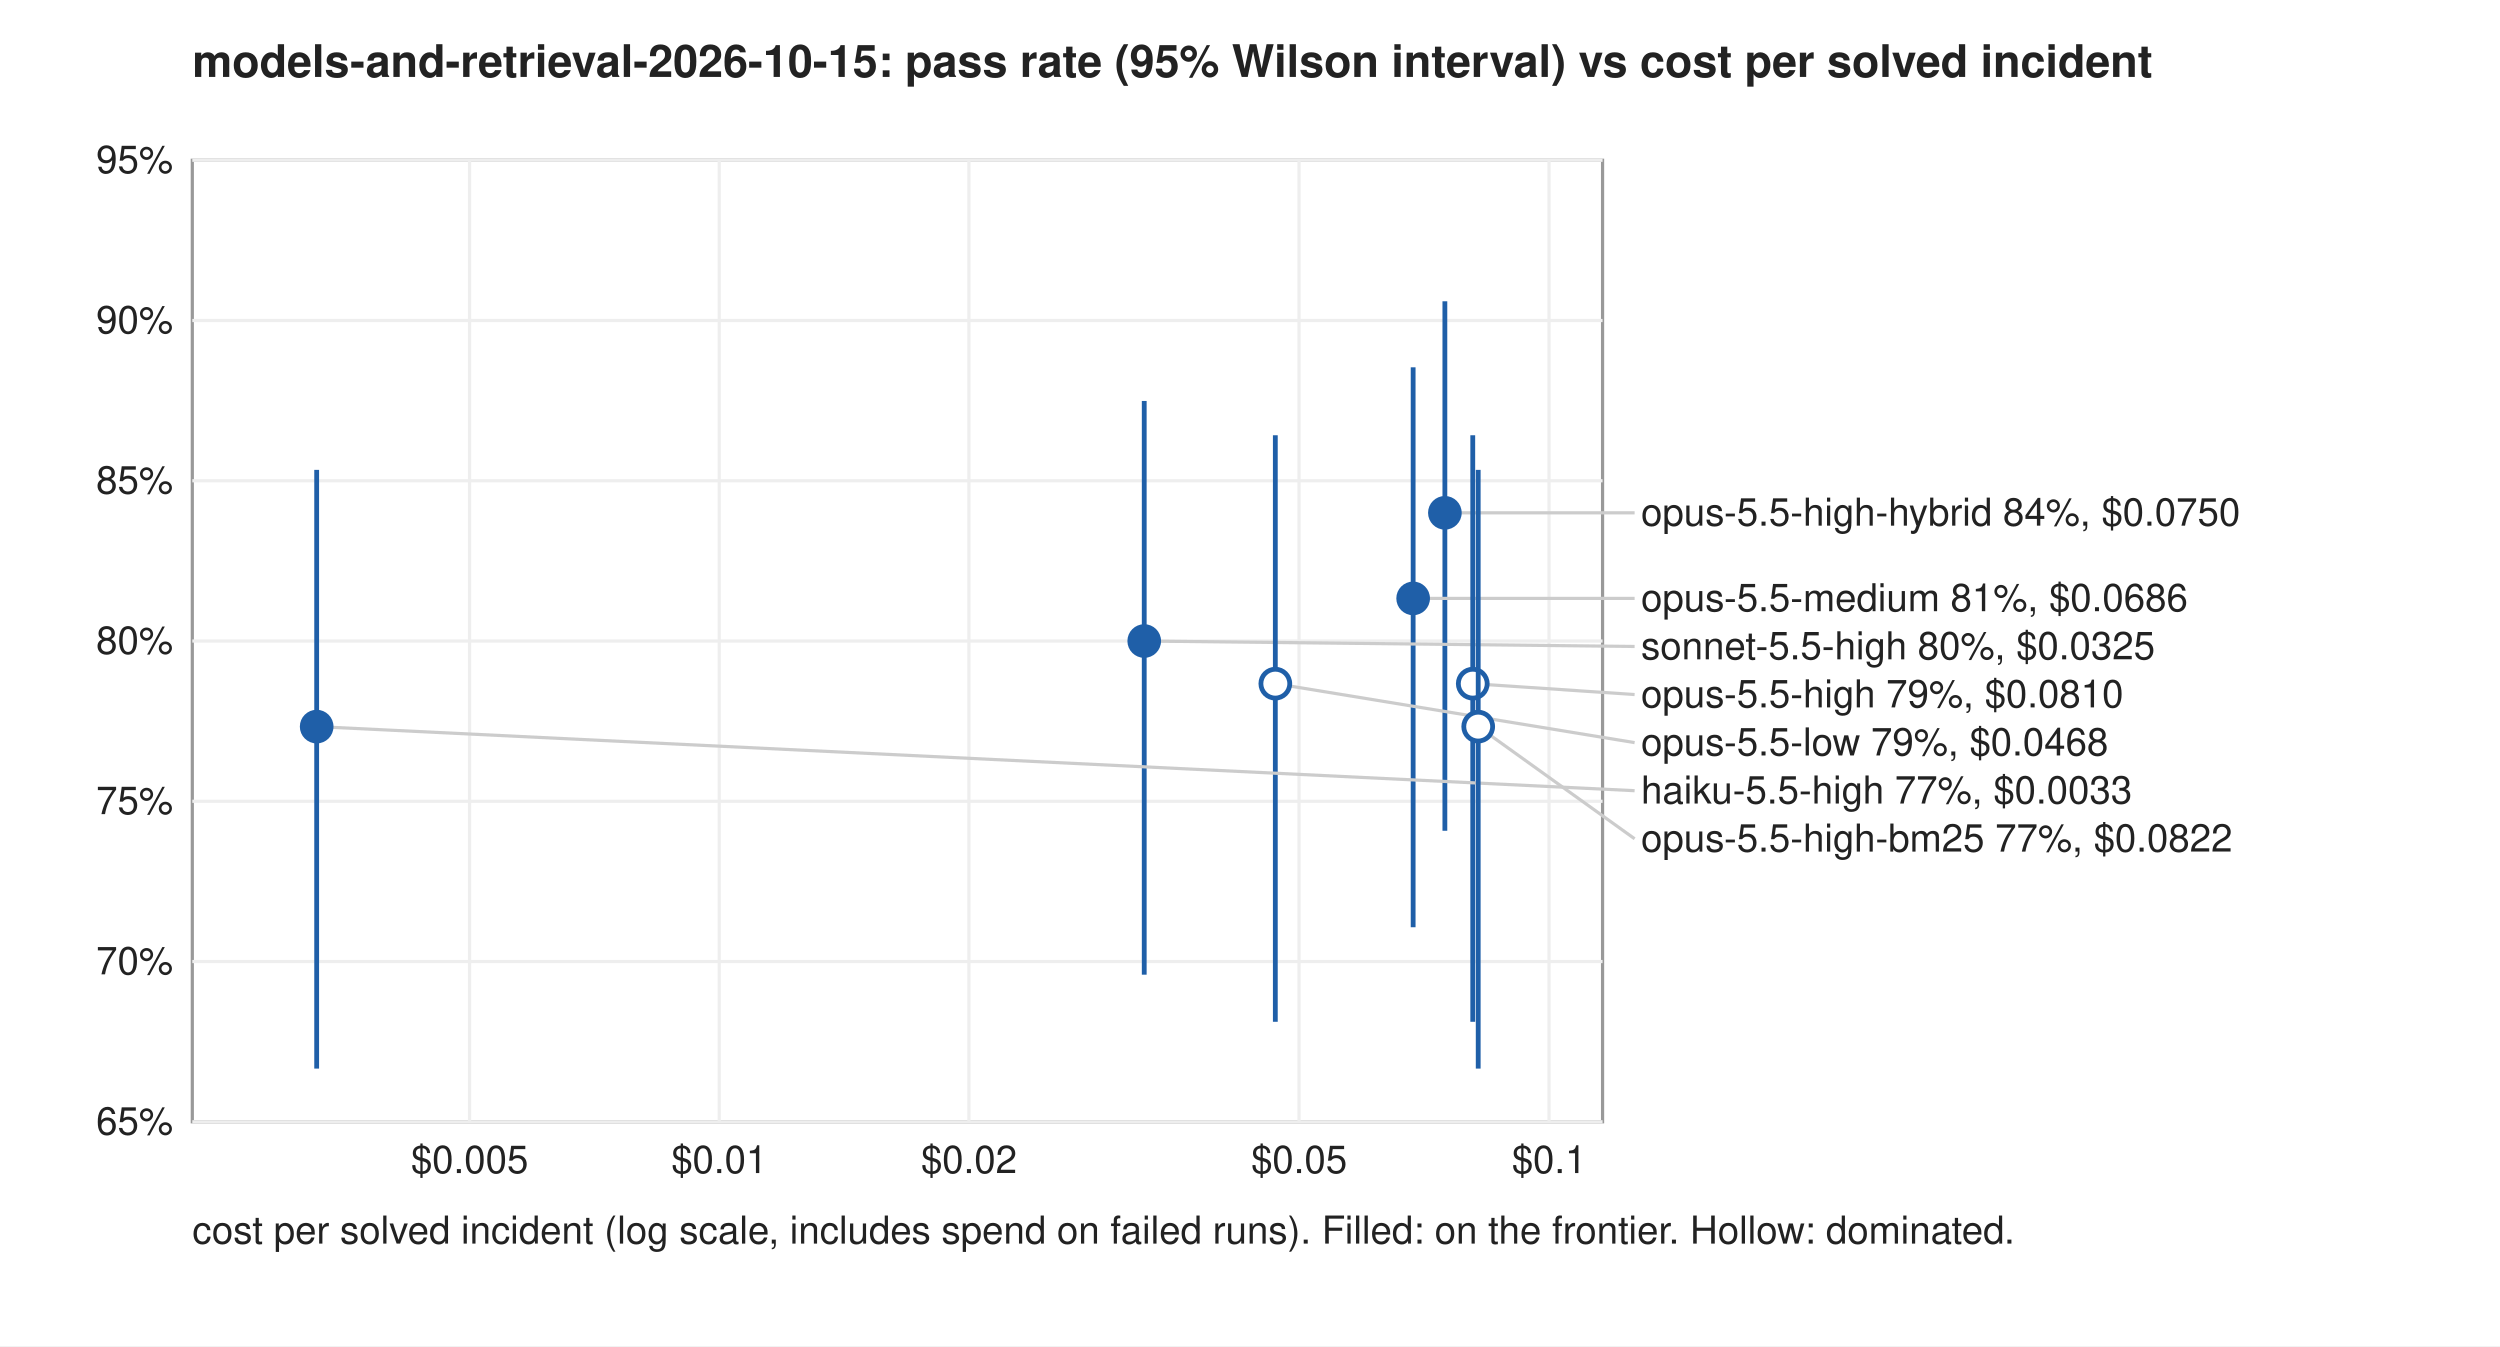
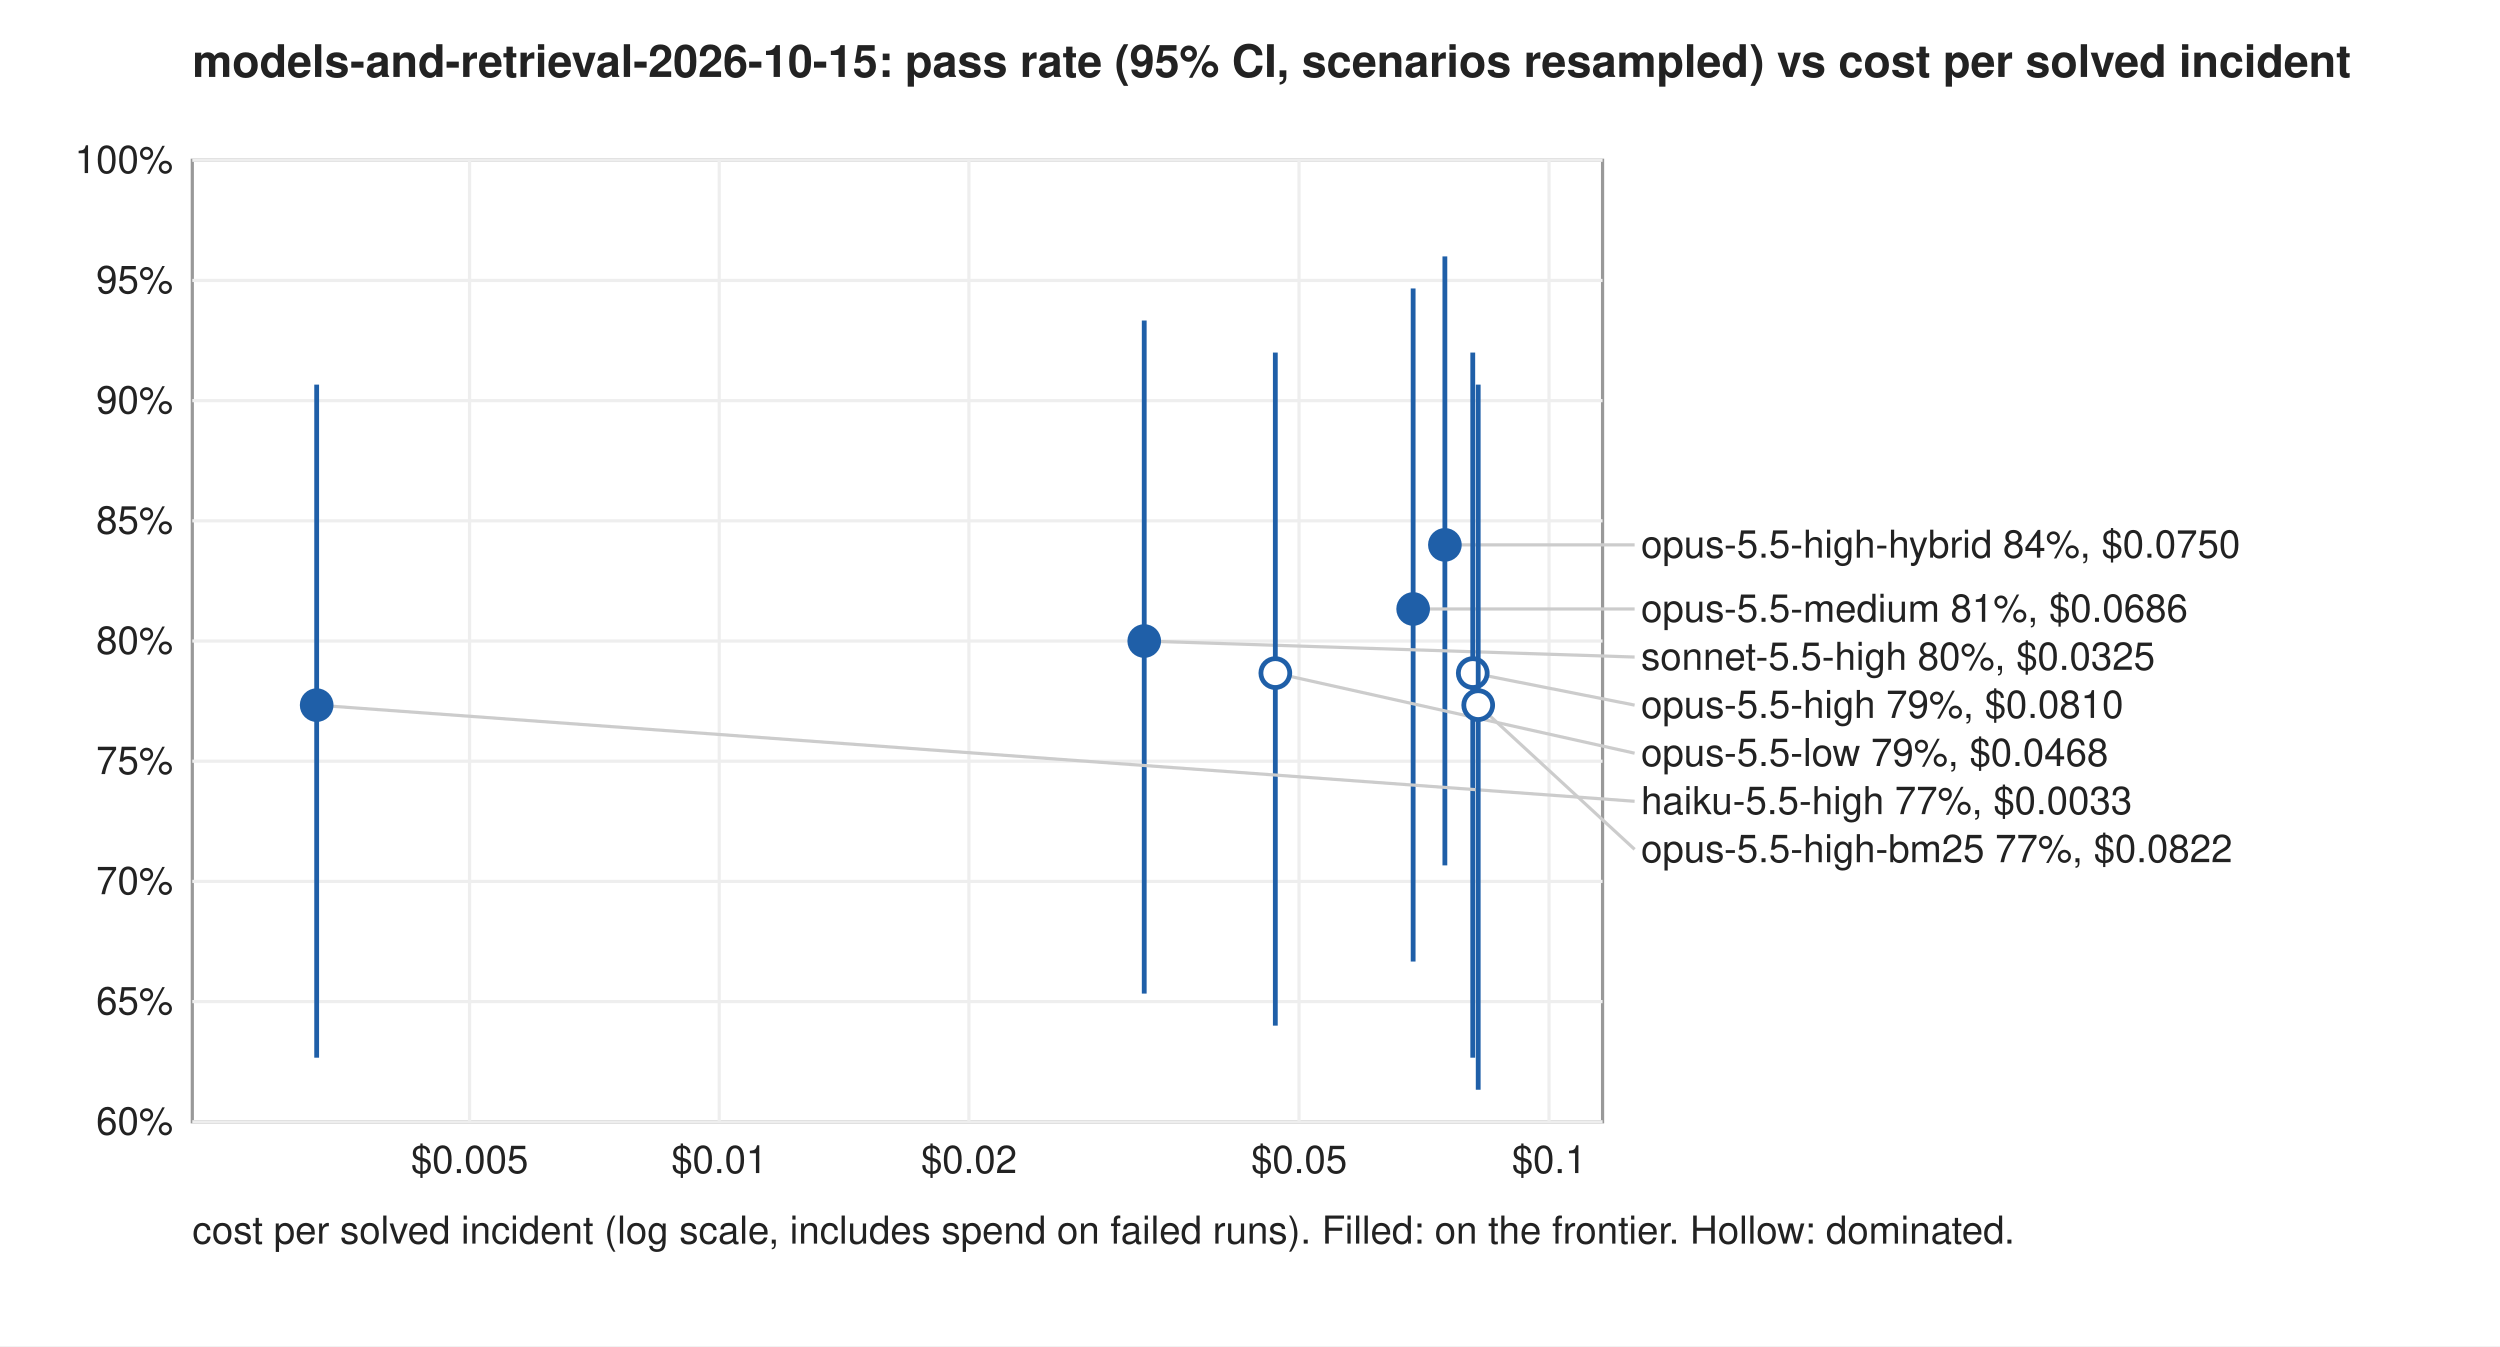
<svg xmlns="http://www.w3.org/2000/svg" width="780" height="420" viewBox="0 0 780 420" role="img">
  <rect width="780" height="420" fill="#fff" />
-   <text x="60" y="24" font-family="Helvetica, Arial, sans-serif" fill="#222" font-size="14" font-weight="bold">models-and-retrieval-2026-10-15: pass rate (95% Wilson interval) vs cost per solved incident</text>
+   <text x="60" y="24" font-family="Helvetica, Arial, sans-serif" fill="#222" font-size="14" font-weight="bold">models-and-retrieval-2026-10-15: pass rate (95% CI, scenarios resampled) vs cost per solved incident</text>
  <rect x="60" y="50" width="440" height="300" fill="none" stroke="#999" />
  <line x1="60" y1="350.0" x2="500" y2="350.0" stroke="#eee" />
-   <text x="54" y="354.0" font-family="Helvetica, Arial, sans-serif" fill="#222" font-size="12" text-anchor="end">65%</text>
-   <line x1="60" y1="300.0" x2="500" y2="300.0" stroke="#eee" />
-   <text x="54" y="304.0" font-family="Helvetica, Arial, sans-serif" fill="#222" font-size="12" text-anchor="end">70%</text>
-   <line x1="60" y1="250.0" x2="500" y2="250.0" stroke="#eee" />
-   <text x="54" y="254.0" font-family="Helvetica, Arial, sans-serif" fill="#222" font-size="12" text-anchor="end">75%</text>
+   <text x="54" y="354.0" font-family="Helvetica, Arial, sans-serif" fill="#222" font-size="12" text-anchor="end">60%</text>
+   <line x1="60" y1="312.5" x2="500" y2="312.5" stroke="#eee" />
+   <text x="54" y="316.5" font-family="Helvetica, Arial, sans-serif" fill="#222" font-size="12" text-anchor="end">65%</text>
+   <line x1="60" y1="275.0" x2="500" y2="275.0" stroke="#eee" />
+   <text x="54" y="279.0" font-family="Helvetica, Arial, sans-serif" fill="#222" font-size="12" text-anchor="end">70%</text>
+   <line x1="60" y1="237.5" x2="500" y2="237.5" stroke="#eee" />
+   <text x="54" y="241.5" font-family="Helvetica, Arial, sans-serif" fill="#222" font-size="12" text-anchor="end">75%</text>
  <line x1="60" y1="200.0" x2="500" y2="200.0" stroke="#eee" />
  <text x="54" y="204.0" font-family="Helvetica, Arial, sans-serif" fill="#222" font-size="12" text-anchor="end">80%</text>
-   <line x1="60" y1="150.0" x2="500" y2="150.0" stroke="#eee" />
-   <text x="54" y="154.0" font-family="Helvetica, Arial, sans-serif" fill="#222" font-size="12" text-anchor="end">85%</text>
-   <line x1="60" y1="100.0" x2="500" y2="100.0" stroke="#eee" />
-   <text x="54" y="104.0" font-family="Helvetica, Arial, sans-serif" fill="#222" font-size="12" text-anchor="end">90%</text>
+   <line x1="60" y1="162.5" x2="500" y2="162.5" stroke="#eee" />
+   <text x="54" y="166.5" font-family="Helvetica, Arial, sans-serif" fill="#222" font-size="12" text-anchor="end">85%</text>
+   <line x1="60" y1="125.0" x2="500" y2="125.0" stroke="#eee" />
+   <text x="54" y="129.0" font-family="Helvetica, Arial, sans-serif" fill="#222" font-size="12" text-anchor="end">90%</text>
+   <line x1="60" y1="87.5" x2="500" y2="87.5" stroke="#eee" />
+   <text x="54" y="91.5" font-family="Helvetica, Arial, sans-serif" fill="#222" font-size="12" text-anchor="end">95%</text>
  <line x1="60" y1="50.0" x2="500" y2="50.0" stroke="#eee" />
-   <text x="54" y="54.0" font-family="Helvetica, Arial, sans-serif" fill="#222" font-size="12" text-anchor="end">95%</text>
+   <text x="54" y="54.0" font-family="Helvetica, Arial, sans-serif" fill="#222" font-size="12" text-anchor="end">100%</text>
  <line x1="146.5" y1="50" x2="146.5" y2="350" stroke="#eee" />
  <text x="146.5" y="366" font-family="Helvetica, Arial, sans-serif" fill="#222" font-size="12" text-anchor="middle">$0.005</text>
  <line x1="224.4" y1="50" x2="224.4" y2="350" stroke="#eee" />
  <text x="224.4" y="366" font-family="Helvetica, Arial, sans-serif" fill="#222" font-size="12" text-anchor="middle">$0.01</text>
  <line x1="302.3" y1="50" x2="302.3" y2="350" stroke="#eee" />
  <text x="302.3" y="366" font-family="Helvetica, Arial, sans-serif" fill="#222" font-size="12" text-anchor="middle">$0.02</text>
  <line x1="405.3" y1="50" x2="405.3" y2="350" stroke="#eee" />
  <text x="405.3" y="366" font-family="Helvetica, Arial, sans-serif" fill="#222" font-size="12" text-anchor="middle">$0.05</text>
  <line x1="483.3" y1="50" x2="483.3" y2="350" stroke="#eee" />
  <text x="483.3" y="366" font-family="Helvetica, Arial, sans-serif" fill="#222" font-size="12" text-anchor="middle">$0.1</text>
  <g data-config="opus-5.5-high-hybrid">
-     <line x1="450.8" y1="160.0" x2="510" y2="160.0" stroke="#ccc" />
-     <line x1="450.8" y1="259.2" x2="450.8" y2="94.0" stroke="#1f5fa8" stroke-width="1.5" />
-     <circle cx="450.8" cy="160.0" r="4.5" fill="#1f5fa8" stroke="#1f5fa8" stroke-width="1.5" />
-     <text x="512" y="164.0" font-family="Helvetica, Arial, sans-serif" fill="#222" font-size="12">opus-5.5-high-hybrid 84%, $0.0750</text>
+     <line x1="450.8" y1="170.0" x2="510" y2="170.0" stroke="#ccc" />
+     <line x1="450.8" y1="270.0" x2="450.8" y2="80.0" stroke="#1f5fa8" stroke-width="1.5" />
+     <circle cx="450.8" cy="170.0" r="4.5" fill="#1f5fa8" stroke="#1f5fa8" stroke-width="1.5" />
+     <text x="512" y="174.0" font-family="Helvetica, Arial, sans-serif" fill="#222" font-size="12">opus-5.5-high-hybrid 84%, $0.0750</text>
  </g>
  <g data-config="opus-5.5-medium">
-     <line x1="440.9" y1="186.7" x2="510" y2="186.7" stroke="#ccc" />
-     <line x1="440.9" y1="289.3" x2="440.9" y2="114.6" stroke="#1f5fa8" stroke-width="1.5" />
-     <circle cx="440.9" cy="186.7" r="4.5" fill="#1f5fa8" stroke="#1f5fa8" stroke-width="1.5" />
-     <text x="512" y="190.7" font-family="Helvetica, Arial, sans-serif" fill="#222" font-size="12">opus-5.5-medium 81%, $0.0686</text>
+     <line x1="440.9" y1="190.0" x2="510" y2="190.0" stroke="#ccc" />
+     <line x1="440.9" y1="300.0" x2="440.9" y2="90.0" stroke="#1f5fa8" stroke-width="1.5" />
+     <circle cx="440.9" cy="190.0" r="4.5" fill="#1f5fa8" stroke="#1f5fa8" stroke-width="1.5" />
+     <text x="512" y="194.0" font-family="Helvetica, Arial, sans-serif" fill="#222" font-size="12">opus-5.5-medium 81%, $0.0686</text>
  </g>
  <g data-config="sonnet-5.5-high">
-     <line x1="357.0" y1="200.0" x2="510" y2="201.7" stroke="#ccc" />
-     <line x1="357.0" y1="304.1" x2="357.0" y2="125.1" stroke="#1f5fa8" stroke-width="1.5" />
+     <line x1="357.0" y1="200.0" x2="510" y2="205.0" stroke="#ccc" />
+     <line x1="357.0" y1="310.0" x2="357.0" y2="100.0" stroke="#1f5fa8" stroke-width="1.5" />
    <circle cx="357.0" cy="200.0" r="4.5" fill="#1f5fa8" stroke="#1f5fa8" stroke-width="1.5" />
-     <text x="512" y="205.7" font-family="Helvetica, Arial, sans-serif" fill="#222" font-size="12">sonnet-5.5-high 80%, $0.0325</text>
+     <text x="512" y="209.0" font-family="Helvetica, Arial, sans-serif" fill="#222" font-size="12">sonnet-5.5-high 80%, $0.0325</text>
  </g>
  <g data-config="opus-5.5-high">
-     <line x1="459.5" y1="213.3" x2="510" y2="216.7" stroke="#ccc" />
-     <line x1="459.5" y1="318.8" x2="459.5" y2="135.8" stroke="#1f5fa8" stroke-width="1.5" />
-     <circle cx="459.5" cy="213.3" r="4.5" fill="#fff" stroke="#1f5fa8" stroke-width="1.5" />
-     <text x="512" y="220.7" font-family="Helvetica, Arial, sans-serif" fill="#222" font-size="12">opus-5.5-high 79%, $0.0810</text>
+     <line x1="459.5" y1="210.0" x2="510" y2="220.0" stroke="#ccc" />
+     <line x1="459.5" y1="330.0" x2="459.5" y2="110.0" stroke="#1f5fa8" stroke-width="1.5" />
+     <circle cx="459.5" cy="210.0" r="4.5" fill="#fff" stroke="#1f5fa8" stroke-width="1.5" />
+     <text x="512" y="224.0" font-family="Helvetica, Arial, sans-serif" fill="#222" font-size="12">opus-5.5-high 79%, $0.0810</text>
  </g>
  <g data-config="opus-5.5-low">
-     <line x1="397.9" y1="213.3" x2="510" y2="231.7" stroke="#ccc" />
-     <line x1="397.9" y1="318.8" x2="397.9" y2="135.8" stroke="#1f5fa8" stroke-width="1.5" />
-     <circle cx="397.9" cy="213.3" r="4.5" fill="#fff" stroke="#1f5fa8" stroke-width="1.5" />
-     <text x="512" y="235.7" font-family="Helvetica, Arial, sans-serif" fill="#222" font-size="12">opus-5.5-low 79%, $0.0468</text>
+     <line x1="397.9" y1="210.0" x2="510" y2="235.0" stroke="#ccc" />
+     <line x1="397.9" y1="320.0" x2="397.9" y2="110.0" stroke="#1f5fa8" stroke-width="1.5" />
+     <circle cx="397.9" cy="210.0" r="4.5" fill="#fff" stroke="#1f5fa8" stroke-width="1.5" />
+     <text x="512" y="239.0" font-family="Helvetica, Arial, sans-serif" fill="#222" font-size="12">opus-5.5-low 79%, $0.0468</text>
  </g>
  <g data-config="haiku-5.5-high">
-     <line x1="98.8" y1="226.7" x2="510" y2="246.7" stroke="#ccc" />
-     <line x1="98.8" y1="333.4" x2="98.8" y2="146.6" stroke="#1f5fa8" stroke-width="1.5" />
-     <circle cx="98.8" cy="226.7" r="4.5" fill="#1f5fa8" stroke="#1f5fa8" stroke-width="1.5" />
-     <text x="512" y="250.7" font-family="Helvetica, Arial, sans-serif" fill="#222" font-size="12">haiku-5.5-high 77%, $0.0033</text>
+     <line x1="98.8" y1="220.0" x2="510" y2="250.0" stroke="#ccc" />
+     <line x1="98.8" y1="330.0" x2="98.8" y2="120.0" stroke="#1f5fa8" stroke-width="1.5" />
+     <circle cx="98.8" cy="220.0" r="4.5" fill="#1f5fa8" stroke="#1f5fa8" stroke-width="1.5" />
+     <text x="512" y="254.0" font-family="Helvetica, Arial, sans-serif" fill="#222" font-size="12">haiku-5.5-high 77%, $0.0033</text>
  </g>
  <g data-config="opus-5.5-high-bm25">
-     <line x1="461.2" y1="226.7" x2="510" y2="261.7" stroke="#ccc" />
-     <line x1="461.2" y1="333.4" x2="461.2" y2="146.6" stroke="#1f5fa8" stroke-width="1.5" />
-     <circle cx="461.2" cy="226.7" r="4.5" fill="#fff" stroke="#1f5fa8" stroke-width="1.5" />
-     <text x="512" y="265.7" font-family="Helvetica, Arial, sans-serif" fill="#222" font-size="12">opus-5.5-high-bm25 77%, $0.0822</text>
+     <line x1="461.2" y1="220.0" x2="510" y2="265.0" stroke="#ccc" />
+     <line x1="461.2" y1="340.0" x2="461.2" y2="120.0" stroke="#1f5fa8" stroke-width="1.5" />
+     <circle cx="461.2" cy="220.0" r="4.5" fill="#fff" stroke="#1f5fa8" stroke-width="1.5" />
+     <text x="512" y="269.0" font-family="Helvetica, Arial, sans-serif" fill="#222" font-size="12">opus-5.5-high-bm25 77%, $0.0822</text>
  </g>
  <text x="60" y="388" font-family="Helvetica, Arial, sans-serif" fill="#222" font-size="12">cost per solved incident (log scale, includes spend on failed runs). Filled: on the frontier. Hollow: dominated.</text>
</svg>
